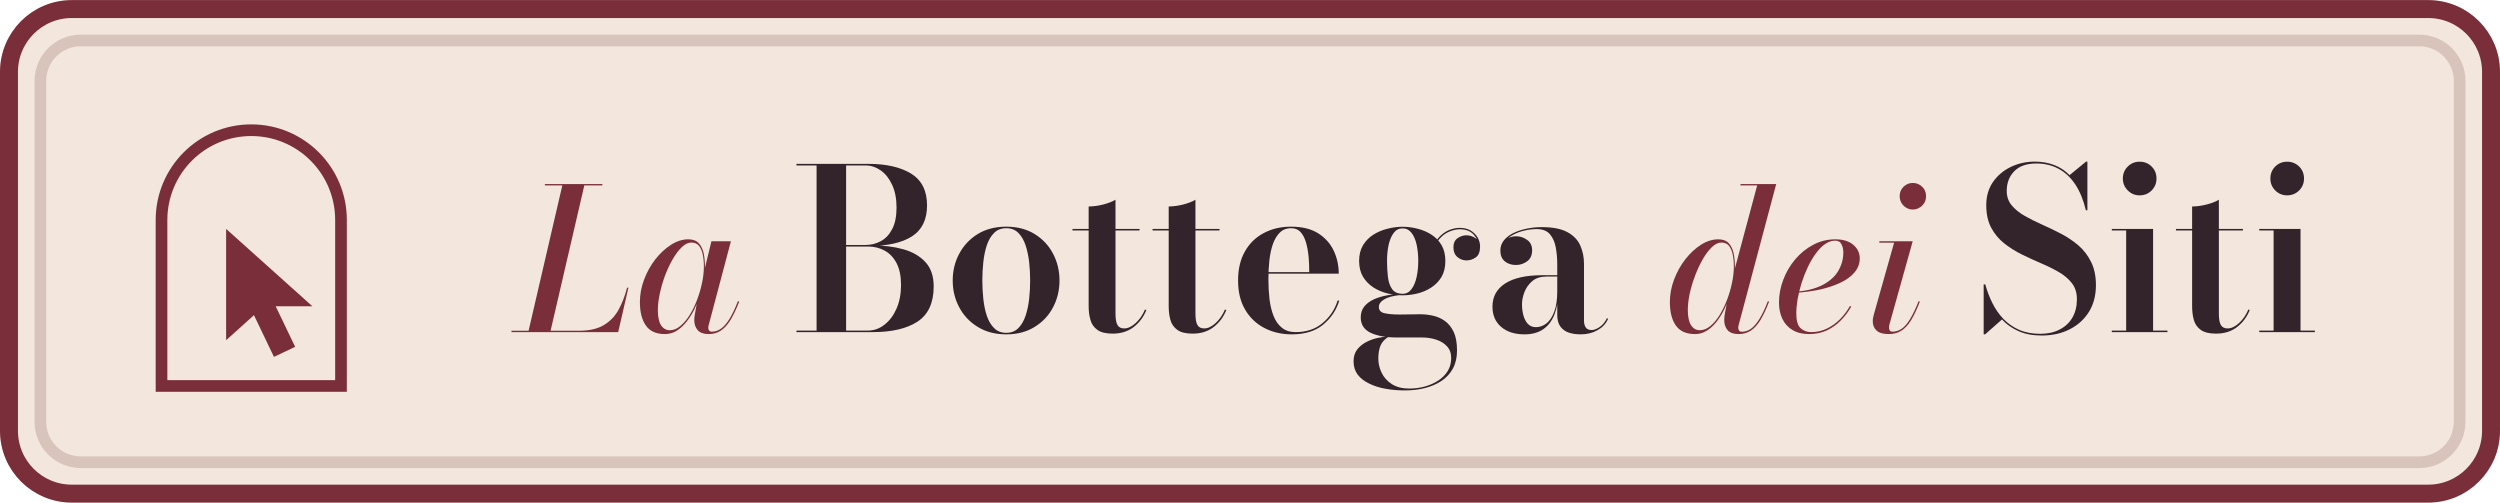
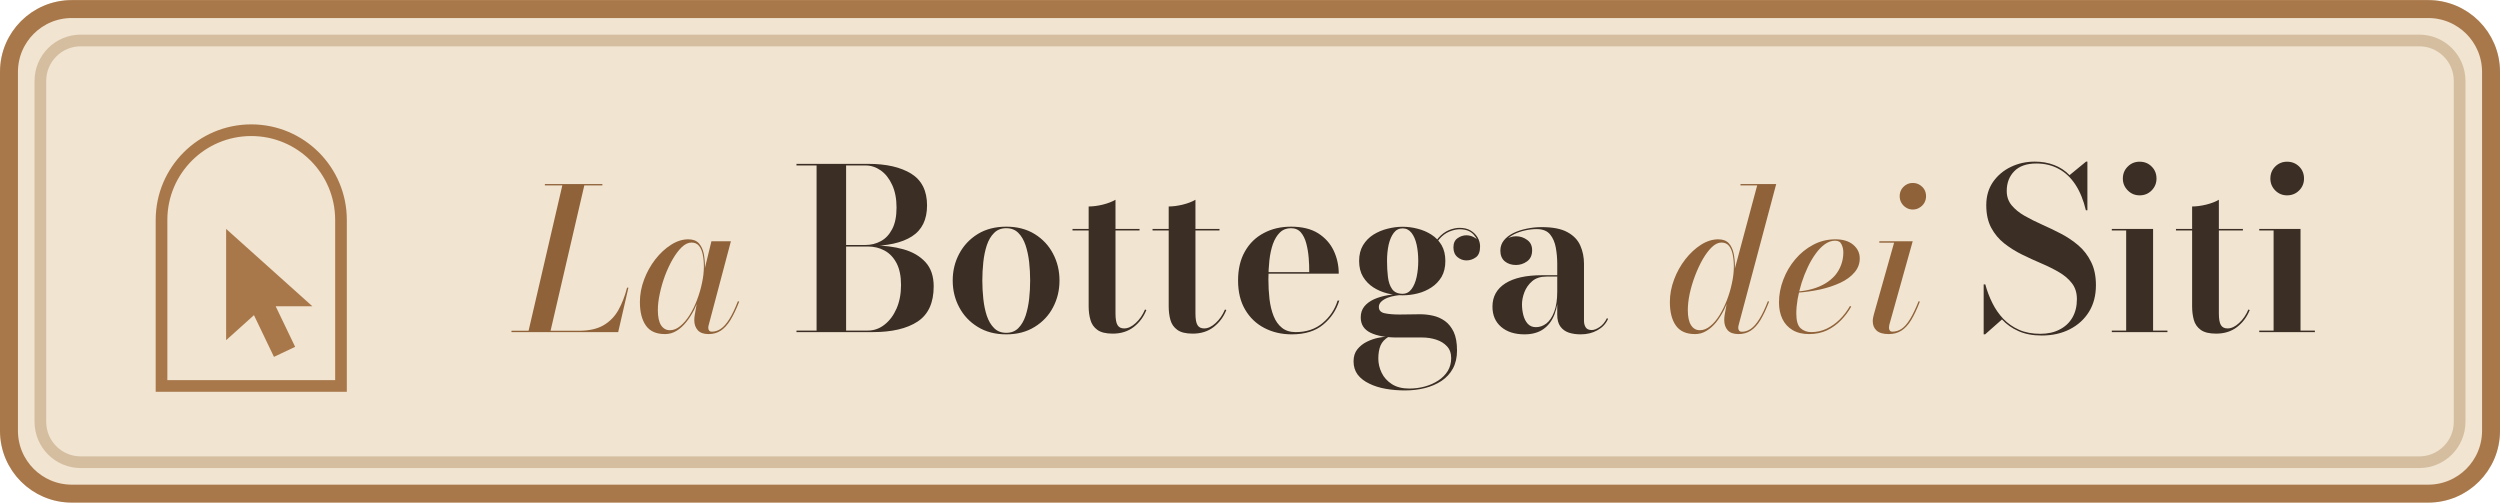
<svg xmlns="http://www.w3.org/2000/svg" viewBox="0 0 278.6 56" width="1114" height="224" role="img" aria-label="La Bottega dei Siti">
-   <path fill="#F2E6DD" d="M8 0h262.6a8 8 0 0 1 8 8v40a8 8 0 0 1-8 8H8a8 8 0 0 1-8-8V8a8 8 0 0 1 8-8z" />
-   <path fill="none" stroke="#7A2E3A" stroke-width="2" d="M8 1h262.6a7 7 0 0 1 7 7v40a7 7 0 0 1-7 7H8a7 7 0 0 1-7-7V8a7 7 0 0 1 7-7z" />
-   <path fill="none" stroke="#D9C4BB" stroke-width="1.3" d="M9 4.5h260.6a4.5 4.5 0 0 1 4.5 4.5v38a4.5 4.5 0 0 1-4.5 4.5H9A4.5 4.5 0 0 1 4.5 47V9A4.5 4.5 0 0 1 9 4.5z" />
-   <path fill="none" stroke="#7A2E3A" stroke-width="1.3" d="M18 43V24.5a10 10 0 0 1 20 0V43z" />
-   <path fill="#7A2E3A" d="M25.2 25.5L25.2 37.9L28.3 35.11L30.53 39.76L32.89 38.64L30.72 34.12L34.81 34.12Z" />
-   <path fill="#7A2E3A" d="M58.87 37 62.7 20.5H65.15L61.32 37ZM57 37V36.85H64.49Q66.22 36.85 67.27 36.23Q68.32 35.61 68.92 34.53Q69.52 33.45 69.88 32.05H70.03L68.89 37ZM60.72 20.65V20.5H67.13V20.65Z M74.11 37.22Q72.64 37.22 71.98 36.27Q71.31 35.32 71.31 33.65Q71.31 32.38 71.78 31.14Q72.24 29.91 73.03 28.89Q73.82 27.88 74.78 27.27Q75.73 26.66 76.7 26.66Q77.47 26.66 77.87 27.09Q78.27 27.53 78.42 28.23Q78.56 28.93 78.56 29.72Q78.56 30.39 78.42 31.21Q78.28 32.03 78.01 32.88Q77.74 33.72 77.36 34.5Q76.97 35.27 76.47 35.89Q75.97 36.51 75.39 36.86Q74.8 37.22 74.11 37.22ZM74.65 36.79Q75.25 36.79 75.8 36.33Q76.36 35.88 76.84 35.12Q77.32 34.36 77.67 33.43Q78.03 32.5 78.23 31.53Q78.44 30.57 78.44 29.71Q78.44 28.94 78.31 28.33Q78.18 27.73 77.89 27.38Q77.59 27.02 77.06 27.02Q76.52 27.02 75.98 27.53Q75.45 28.04 74.97 28.87Q74.49 29.7 74.11 30.7Q73.74 31.7 73.53 32.7Q73.31 33.7 73.31 34.54Q73.31 35.68 73.67 36.24Q74.04 36.79 74.65 36.79ZM78.97 37.22Q78.14 37.22 77.76 36.79Q77.37 36.35 77.37 35.67Q77.37 35.47 77.39 35.32Q77.4 35.16 77.43 35.05L77.7 33.53L78.22 31.86L78.5 30.09L79.28 26.88H81.45L78.98 36.2Q78.93 36.36 78.93 36.54Q78.93 36.71 79.03 36.83Q79.12 36.95 79.34 36.95Q79.87 36.95 80.34 36.62Q80.81 36.3 81.28 35.55Q81.75 34.8 82.23 33.56L82.38 33.6Q81.89 34.85 81.4 35.66Q80.9 36.46 80.32 36.84Q79.74 37.22 78.97 37.22Z" />
-   <path fill="#33232A" d="M88.76 37V36.83H96.7Q97.74 36.83 98.57 36.17Q99.41 35.52 99.91 34.38Q100.41 33.24 100.41 31.75Q100.41 30.26 99.91 29.31Q99.41 28.36 98.57 27.91Q97.74 27.46 96.7 27.46H93.86V27.34H97.26Q99.14 27.34 100.67 27.77Q102.21 28.2 103.13 29.2Q104.05 30.2 104.05 31.9Q104.05 34.65 102.25 35.83Q100.46 37 97.26 37ZM91 36.92V18.32H94.29V36.92ZM93.86 27.41V27.29H96.46Q97.37 27.29 98.15 26.87Q98.94 26.45 99.42 25.53Q99.91 24.61 99.91 23.12Q99.91 21.64 99.42 20.59Q98.94 19.54 98.15 18.98Q97.36 18.43 96.46 18.43H88.76V18.25H96.76Q99.76 18.25 101.54 19.34Q103.31 20.44 103.31 22.88Q103.31 25.25 101.63 26.33Q99.95 27.41 96.76 27.41Z M112.14 37.25Q110.3 37.25 108.96 36.42Q107.62 35.6 106.9 34.24Q106.17 32.88 106.17 31.25Q106.17 29.62 106.9 28.26Q107.62 26.9 108.96 26.07Q110.3 25.25 112.14 25.25Q113.97 25.25 115.3 26.07Q116.64 26.9 117.35 28.26Q118.07 29.62 118.07 31.25Q118.07 32.88 117.35 34.24Q116.64 35.6 115.3 36.42Q113.97 37.25 112.14 37.25ZM112.14 37.08Q112.96 37.08 113.48 36.56Q114 36.04 114.29 35.18Q114.57 34.33 114.69 33.29Q114.8 32.26 114.8 31.25Q114.8 30.23 114.69 29.2Q114.57 28.17 114.29 27.32Q114 26.46 113.48 25.94Q112.96 25.42 112.14 25.42Q111.31 25.42 110.79 25.94Q110.26 26.46 109.97 27.32Q109.69 28.17 109.58 29.2Q109.47 30.23 109.47 31.25Q109.47 32.26 109.58 33.29Q109.69 34.33 109.97 35.18Q110.26 36.04 110.79 36.56Q111.31 37.08 112.14 37.08Z M124 37.17Q122.86 37.17 122.29 36.75Q121.71 36.33 121.52 35.64Q121.32 34.95 121.32 34.15V23Q122.05 23 122.91 22.79Q123.77 22.57 124.31 22.25V34.92Q124.31 35.86 124.54 36.22Q124.76 36.59 125.27 36.59Q125.91 36.59 126.56 35.99Q127.21 35.4 127.6 34.48L127.75 34.54Q127.29 35.7 126.33 36.44Q125.37 37.17 124 37.17ZM119.52 25.67V25.5H126.99V25.67Z M132.91 37.17Q131.77 37.17 131.2 36.75Q130.62 36.33 130.43 35.64Q130.24 34.95 130.24 34.15V23Q130.96 23 131.82 22.79Q132.69 22.57 133.22 22.25V34.92Q133.22 35.86 133.45 36.22Q133.67 36.59 134.19 36.59Q134.82 36.59 135.47 35.99Q136.12 35.4 136.51 34.48L136.66 34.54Q136.2 35.7 135.24 36.44Q134.29 37.17 132.91 37.17ZM128.44 25.67V25.5H135.9V25.67Z M143.96 37.25Q142.26 37.25 140.9 36.54Q139.55 35.84 138.76 34.5Q137.97 33.16 137.97 31.25Q137.97 29.34 138.74 28Q139.5 26.66 140.84 25.96Q142.17 25.25 143.87 25.25Q145.72 25.25 146.9 25.99Q148.07 26.74 148.63 27.93Q149.19 29.12 149.19 30.49H139.66V30.32H145.9Q145.91 29.55 145.84 28.71Q145.77 27.86 145.57 27.11Q145.37 26.36 144.97 25.89Q144.56 25.42 143.87 25.42Q143.12 25.42 142.63 25.9Q142.14 26.38 141.85 27.19Q141.57 28 141.46 29.01Q141.35 30.02 141.35 31.1Q141.35 32.25 141.47 33.31Q141.6 34.38 141.93 35.21Q142.26 36.04 142.86 36.52Q143.46 37 144.39 37Q146.19 37 147.39 35.99Q148.6 34.98 149.06 33.49H149.25Q148.76 35.09 147.45 36.17Q146.15 37.25 143.96 37.25Z M156.57 43.5Q155.46 43.5 154.43 43.32Q153.4 43.14 152.59 42.74Q151.77 42.35 151.3 41.74Q150.84 41.12 150.84 40.26Q150.84 39.45 151.26 38.92Q151.69 38.39 152.31 38.08Q152.94 37.77 153.57 37.64Q154.2 37.51 154.62 37.51H154.76Q154.09 37.91 153.84 38.51Q153.6 39.11 153.6 39.95Q153.6 40.76 153.97 41.53Q154.34 42.3 155.1 42.79Q155.86 43.29 157.06 43.29Q157.95 43.29 158.79 43.06Q159.62 42.83 160.29 42.39Q160.95 41.96 161.34 41.33Q161.72 40.7 161.72 39.9Q161.72 39.08 161.25 38.58Q160.79 38.08 160.05 37.84Q159.31 37.6 158.5 37.6Q158.24 37.6 157.67 37.6Q157.1 37.6 156.53 37.6Q155.96 37.6 155.69 37.6Q153.86 37.6 152.75 37.08Q151.64 36.55 151.64 35.36Q151.64 34.64 152.04 34.14Q152.44 33.65 153.12 33.34Q153.8 33.04 154.64 32.89Q155.47 32.75 156.36 32.75L156.35 32.86Q155.99 32.86 155.52 32.94Q155.06 33.01 154.64 33.17Q154.21 33.34 153.94 33.59Q153.66 33.85 153.66 34.2Q153.66 34.76 154.31 34.9Q154.96 35.04 155.99 35.04Q156.42 35.04 156.8 35.03Q157.19 35.02 157.55 35.02Q157.91 35.01 158.26 35.01Q158.96 35.01 159.69 35.17Q160.41 35.33 161.02 35.76Q161.62 36.19 162 36.98Q162.37 37.77 162.37 39.05Q162.37 40.21 161.91 41.06Q161.45 41.9 160.64 42.44Q159.82 42.98 158.78 43.24Q157.74 43.5 156.57 43.5ZM156.31 32.9Q155.47 32.9 154.62 32.69Q153.77 32.48 153.05 32.02Q152.34 31.56 151.9 30.84Q151.46 30.11 151.46 29.07Q151.46 28.04 151.9 27.31Q152.34 26.59 153.05 26.14Q153.77 25.69 154.62 25.48Q155.47 25.26 156.31 25.26Q157.14 25.26 157.98 25.48Q158.82 25.69 159.52 26.14Q160.22 26.59 160.65 27.31Q161.07 28.04 161.07 29.07Q161.07 30.11 160.65 30.84Q160.22 31.56 159.52 32.02Q158.82 32.48 157.98 32.69Q157.14 32.9 156.31 32.9ZM156.31 32.73Q156.91 32.73 157.3 32.21Q157.69 31.69 157.87 30.85Q158.05 30.01 158.05 29.07Q158.05 28.09 157.87 27.26Q157.69 26.44 157.3 25.94Q156.91 25.44 156.31 25.44Q155.7 25.44 155.32 25.94Q154.94 26.44 154.75 27.26Q154.57 28.09 154.57 29.07Q154.57 30.01 154.67 30.85Q154.77 31.69 155.14 32.21Q155.51 32.73 156.31 32.73ZM163.42 29.01Q162.87 29.01 162.42 28.64Q161.97 28.26 161.97 27.56Q161.97 26.85 162.44 26.53Q162.9 26.21 163.42 26.21Q163.95 26.21 164.43 26.53Q164.91 26.85 164.91 27.45H164.77Q164.77 26.74 164.23 26.14Q163.69 25.54 162.67 25.54Q162.15 25.54 161.53 25.79Q160.91 26.04 160.39 26.64Q159.87 27.25 159.62 28.32L159.5 28.25Q159.75 27.14 160.29 26.51Q160.84 25.89 161.48 25.63Q162.12 25.38 162.66 25.38Q163.39 25.38 163.89 25.68Q164.4 25.99 164.67 26.46Q164.94 26.94 164.94 27.45Q164.94 28.34 164.46 28.67Q163.99 29.01 163.42 29.01Z M176.15 37.25Q175.42 37.25 174.83 37.06Q174.24 36.86 173.89 36.38Q173.54 35.9 173.54 35.08V29.39Q173.54 28.49 173.38 27.59Q173.22 26.7 172.74 26.11Q172.25 25.52 171.25 25.52Q170.62 25.52 169.95 25.67Q169.29 25.81 168.7 26.11Q168.12 26.41 167.76 26.86Q167.4 27.31 167.4 27.92H167.22Q167.22 27.2 167.74 26.76Q168.26 26.32 168.94 26.32Q169.64 26.32 170.19 26.73Q170.74 27.12 170.74 27.88Q170.74 28.71 170.17 29.12Q169.61 29.52 168.94 29.52Q168.19 29.52 167.69 29.11Q167.2 28.69 167.2 27.92Q167.2 27.27 167.59 26.78Q167.99 26.29 168.65 25.96Q169.31 25.64 170.14 25.47Q170.96 25.3 171.81 25.3Q173.65 25.3 174.67 25.86Q175.7 26.42 176.11 27.36Q176.52 28.29 176.52 29.39V35.75Q176.52 36.17 176.71 36.47Q176.9 36.77 177.39 36.77Q177.76 36.77 178.27 36.43Q178.77 36.09 179.09 35.42L179.19 35.55Q178.84 36.34 178.02 36.79Q177.21 37.25 176.15 37.25ZM169.89 37.25Q168.26 37.25 167.29 36.42Q166.32 35.59 166.32 34.16Q166.32 32.49 167.75 31.57Q169.19 30.66 171.85 30.66H174.7V30.81H172.35Q171.35 30.81 170.75 31.32Q170.15 31.84 169.88 32.55Q169.61 33.26 169.61 33.91Q169.61 34.52 169.76 35.11Q169.91 35.69 170.25 36.07Q170.6 36.45 171.16 36.45Q171.8 36.45 172.34 36.03Q172.87 35.61 173.2 34.73Q173.54 33.85 173.54 32.48H173.65Q173.65 33.94 173.24 35.01Q172.82 36.09 171.99 36.67Q171.16 37.25 169.89 37.25Z" />
-   <path fill="#7A2E3A" d="M193.74 37.22Q192.92 37.22 192.53 36.79Q192.15 36.35 192.15 35.67Q192.15 35.56 192.16 35.39Q192.17 35.23 192.2 35.05L192.48 33.53L193.07 31.7L193.21 30.38L195.82 20.65H193.96V20.5H197.94L193.76 36.19Q193.71 36.36 193.71 36.54Q193.71 36.69 193.8 36.82Q193.89 36.96 194.12 36.96Q194.65 36.96 195.12 36.63Q195.59 36.3 196.06 35.55Q196.53 34.8 197.01 33.56L197.15 33.6Q196.67 34.85 196.18 35.66Q195.69 36.46 195.1 36.84Q194.51 37.22 193.74 37.22ZM188.9 37.22Q187.43 37.22 186.76 36.27Q186.09 35.32 186.09 33.65Q186.09 32.38 186.56 31.14Q187.02 29.91 187.81 28.89Q188.6 27.88 189.55 27.27Q190.51 26.66 191.48 26.66Q192.24 26.66 192.64 27.08Q193.04 27.51 193.19 28.2Q193.34 28.89 193.34 29.72Q193.34 30.39 193.2 31.21Q193.06 32.03 192.79 32.87Q192.52 33.71 192.14 34.49Q191.75 35.27 191.26 35.89Q190.76 36.51 190.17 36.86Q189.59 37.22 188.9 37.22ZM189.43 36.79Q190.03 36.79 190.59 36.33Q191.15 35.88 191.62 35.12Q192.09 34.36 192.45 33.43Q192.81 32.5 193.01 31.53Q193.22 30.57 193.22 29.71Q193.22 28.95 193.09 28.34Q192.96 27.73 192.67 27.38Q192.37 27.02 191.84 27.02Q191.3 27.02 190.77 27.53Q190.24 28.04 189.76 28.87Q189.28 29.71 188.9 30.71Q188.52 31.71 188.3 32.71Q188.09 33.71 188.09 34.54Q188.09 35.67 188.45 36.23Q188.81 36.79 189.43 36.79Z M201.61 37.22Q200.51 37.22 199.76 36.77Q199.01 36.32 198.63 35.53Q198.25 34.73 198.25 33.7Q198.25 32.41 198.73 31.16Q199.2 29.91 200.06 28.89Q200.92 27.87 202.06 27.27Q203.2 26.66 204.54 26.66Q205.82 26.66 206.54 27.28Q207.25 27.89 207.25 28.79Q207.25 29.66 206.67 30.34Q206.09 31.03 205.09 31.5Q204.08 31.97 202.84 32.25Q201.59 32.52 200.23 32.61V32.48Q201.17 32.42 201.97 32.19Q202.78 31.96 203.41 31.58Q204.04 31.2 204.49 30.69Q204.93 30.17 205.17 29.52Q205.42 28.87 205.42 28.11Q205.42 27.62 205.22 27.22Q205.03 26.81 204.51 26.81Q203.92 26.81 203.37 27.2Q202.82 27.59 202.34 28.26Q201.85 28.93 201.46 29.76Q201.06 30.6 200.77 31.51Q200.49 32.42 200.33 33.3Q200.18 34.18 200.18 34.93Q200.18 36.12 200.65 36.56Q201.13 37 201.85 37Q202.76 37 203.56 36.62Q204.36 36.24 205.02 35.59Q205.68 34.93 206.16 34.09L206.3 34.16Q205.84 34.98 205.17 35.67Q204.49 36.37 203.61 36.8Q202.72 37.22 201.61 37.22Z M210.48 37.22Q209.56 37.22 209.13 36.83Q208.7 36.44 208.7 35.79Q208.7 35.59 208.74 35.38Q208.78 35.17 208.83 35L211.08 27.03H209.43V26.88H213.15L210.55 36.17Q210.53 36.26 210.52 36.36Q210.51 36.45 210.51 36.53Q210.51 36.7 210.6 36.82Q210.68 36.95 210.9 36.95Q211.44 36.95 211.92 36.63Q212.39 36.31 212.85 35.56Q213.31 34.81 213.81 33.56L213.95 33.6Q213.47 34.85 212.98 35.66Q212.49 36.46 211.89 36.84Q211.3 37.22 210.48 37.22ZM213.16 23.34Q212.75 23.34 212.42 23.13Q212.09 22.93 211.89 22.59Q211.7 22.25 211.7 21.85Q211.7 21.45 211.89 21.11Q212.09 20.78 212.42 20.58Q212.75 20.38 213.16 20.38Q213.58 20.38 213.91 20.58Q214.25 20.78 214.45 21.11Q214.64 21.45 214.64 21.85Q214.64 22.25 214.45 22.59Q214.25 22.93 213.91 23.13Q213.58 23.34 213.16 23.34Z" />
-   <path fill="#33232A" d="M227.53 37.38Q226.02 37.38 224.94 36.89Q223.85 36.41 223.1 35.59L221.22 37.25H221.06V31.68H221.24Q221.53 32.76 222.03 33.76Q222.52 34.75 223.25 35.52Q223.99 36.29 225 36.74Q226.02 37.19 227.37 37.19Q228.62 37.19 229.53 36.71Q230.45 36.24 230.95 35.38Q231.45 34.51 231.45 33.33Q231.45 32.27 230.9 31.56Q230.35 30.84 229.45 30.32Q228.56 29.8 227.48 29.34Q226.4 28.88 225.32 28.35Q224.25 27.82 223.35 27.11Q222.45 26.4 221.9 25.37Q221.35 24.34 221.35 22.85Q221.35 21.36 222.1 20.27Q222.86 19.18 224.09 18.59Q225.32 18 226.76 18Q227.94 18 228.92 18.38Q229.9 18.75 230.63 19.51L232.47 18H232.62V23.42H232.45Q232.05 21.74 231.29 20.57Q230.52 19.4 229.42 18.81Q228.32 18.21 226.94 18.21Q225.31 18.21 224.47 19.07Q223.63 19.93 223.63 21.27Q223.63 22.21 224.18 22.87Q224.72 23.52 225.6 24.03Q226.49 24.54 227.55 25.01Q228.61 25.48 229.67 26.03Q230.74 26.59 231.62 27.34Q232.5 28.1 233.03 29.18Q233.57 30.25 233.57 31.77Q233.57 33.48 232.8 34.73Q232.02 35.99 230.66 36.68Q229.3 37.38 227.53 37.38Z M238.44 21.76Q237.66 21.76 237.12 21.21Q236.57 20.66 236.57 19.89Q236.57 19.09 237.12 18.55Q237.66 18.01 238.44 18.01Q239.24 18.01 239.78 18.55Q240.32 19.09 240.32 19.89Q240.32 20.66 239.78 21.21Q239.24 21.76 238.44 21.76ZM239.94 25.5V36.83H241.54V37H235.34V36.83H236.94V25.67H235.34V25.5Z M246.96 37.17Q245.82 37.17 245.25 36.75Q244.67 36.33 244.48 35.64Q244.29 34.95 244.29 34.15V23Q245.01 23 245.87 22.79Q246.74 22.57 247.27 22.25V34.92Q247.27 35.86 247.5 36.22Q247.72 36.59 248.24 36.59Q248.87 36.59 249.52 35.99Q250.17 35.4 250.56 34.48L250.71 34.54Q250.25 35.7 249.29 36.44Q248.34 37.17 246.96 37.17ZM242.49 25.67V25.5H249.95V25.67Z M254.87 21.76Q254.1 21.76 253.55 21.21Q253.01 20.66 253.01 19.89Q253.01 19.09 253.55 18.55Q254.1 18.01 254.87 18.01Q255.67 18.01 256.22 18.55Q256.76 19.09 256.76 19.89Q256.76 20.66 256.22 21.21Q255.67 21.76 254.87 21.76ZM256.37 25.5V36.83H257.97V37H251.77V36.83H253.37V25.67H251.77V25.5Z" />
+   <path fill="#F1E4D1" d="M8 0h262.6a8 8 0 0 1 8 8v40a8 8 0 0 1-8 8H8a8 8 0 0 1-8-8V8a8 8 0 0 1 8-8z" />
+   <path fill="none" stroke="#A9784A" stroke-width="2" d="M8 1h262.6a7 7 0 0 1 7 7v40a7 7 0 0 1-7 7H8a7 7 0 0 1-7-7V8a7 7 0 0 1 7-7z" />
+   <path fill="none" stroke="#D4BE9F" stroke-width="1.3" d="M9 4.5h260.6a4.5 4.5 0 0 1 4.5 4.5v38a4.5 4.5 0 0 1-4.5 4.5H9A4.5 4.5 0 0 1 4.5 47V9A4.5 4.5 0 0 1 9 4.5z" />
+   <path fill="none" stroke="#A9784A" stroke-width="1.3" d="M18 43V24.5a10 10 0 0 1 20 0V43z" />
+   <path fill="#A9784A" d="M25.2 25.5L25.2 37.9L28.3 35.11L30.53 39.76L32.89 38.64L30.72 34.12L34.81 34.12Z" />
+   <path fill="#8F6239" d="M58.87 37 62.7 20.5H65.15L61.32 37ZM57 37V36.85H64.49Q66.22 36.85 67.27 36.23Q68.32 35.61 68.92 34.53Q69.52 33.45 69.88 32.05H70.03L68.89 37ZM60.72 20.65V20.5H67.13V20.65Z M74.11 37.22Q72.64 37.22 71.98 36.27Q71.31 35.32 71.31 33.65Q71.31 32.38 71.78 31.14Q72.24 29.91 73.03 28.89Q73.82 27.88 74.78 27.27Q75.73 26.66 76.7 26.66Q77.47 26.66 77.87 27.09Q78.27 27.53 78.42 28.23Q78.56 28.93 78.56 29.72Q78.56 30.39 78.42 31.21Q78.28 32.03 78.01 32.88Q77.74 33.72 77.36 34.5Q76.97 35.27 76.47 35.89Q75.97 36.51 75.39 36.86Q74.8 37.22 74.11 37.22ZM74.65 36.79Q75.25 36.79 75.8 36.33Q76.36 35.88 76.84 35.12Q77.32 34.36 77.67 33.43Q78.03 32.5 78.23 31.53Q78.44 30.57 78.44 29.71Q78.44 28.94 78.31 28.33Q78.18 27.73 77.89 27.38Q77.59 27.02 77.06 27.02Q76.52 27.02 75.98 27.53Q75.45 28.04 74.97 28.87Q74.49 29.7 74.11 30.7Q73.74 31.7 73.53 32.7Q73.31 33.7 73.31 34.54Q73.31 35.68 73.67 36.24Q74.04 36.79 74.65 36.79ZM78.97 37.22Q78.14 37.22 77.76 36.79Q77.37 36.35 77.37 35.67Q77.37 35.47 77.39 35.32Q77.4 35.16 77.43 35.05L77.7 33.53L78.22 31.86L78.5 30.09L79.28 26.88H81.45L78.98 36.2Q78.93 36.36 78.93 36.54Q78.93 36.71 79.03 36.83Q79.12 36.95 79.34 36.95Q79.87 36.95 80.34 36.62Q80.81 36.3 81.28 35.55Q81.75 34.8 82.23 33.56L82.38 33.6Q81.89 34.85 81.4 35.66Q80.9 36.46 80.32 36.84Q79.74 37.22 78.97 37.22Z" />
+   <path fill="#3A2E25" d="M88.76 37V36.83H96.7Q97.74 36.83 98.57 36.17Q99.41 35.52 99.91 34.38Q100.41 33.24 100.41 31.75Q100.41 30.26 99.91 29.31Q99.41 28.36 98.57 27.91Q97.74 27.46 96.7 27.46H93.86V27.34H97.26Q99.14 27.34 100.67 27.77Q102.21 28.2 103.13 29.2Q104.05 30.2 104.05 31.9Q104.05 34.65 102.25 35.83Q100.46 37 97.26 37ZM91 36.92V18.32H94.29V36.92ZM93.86 27.41V27.29H96.46Q97.37 27.29 98.15 26.87Q98.94 26.45 99.42 25.53Q99.91 24.61 99.91 23.12Q99.91 21.64 99.42 20.59Q98.94 19.54 98.15 18.98Q97.36 18.43 96.46 18.43H88.76V18.25H96.76Q99.76 18.25 101.54 19.34Q103.31 20.44 103.31 22.88Q103.31 25.25 101.63 26.33Q99.95 27.41 96.76 27.41Z M112.14 37.25Q110.3 37.25 108.96 36.42Q107.62 35.6 106.9 34.24Q106.17 32.88 106.17 31.25Q106.17 29.62 106.9 28.26Q107.62 26.9 108.96 26.07Q110.3 25.25 112.14 25.25Q113.97 25.25 115.3 26.07Q116.64 26.9 117.35 28.26Q118.07 29.62 118.07 31.25Q118.07 32.88 117.35 34.24Q116.64 35.6 115.3 36.42Q113.97 37.25 112.14 37.25ZM112.14 37.08Q112.96 37.08 113.48 36.56Q114 36.04 114.29 35.18Q114.57 34.33 114.69 33.29Q114.8 32.26 114.8 31.25Q114.8 30.23 114.69 29.2Q114.57 28.17 114.29 27.32Q114 26.46 113.48 25.94Q112.96 25.42 112.14 25.42Q111.31 25.42 110.79 25.94Q110.26 26.46 109.97 27.32Q109.69 28.17 109.58 29.2Q109.47 30.23 109.47 31.25Q109.47 32.26 109.58 33.29Q109.69 34.33 109.97 35.18Q110.26 36.04 110.79 36.56Q111.31 37.08 112.14 37.08Z M124 37.17Q122.86 37.17 122.29 36.75Q121.71 36.33 121.52 35.64Q121.32 34.95 121.32 34.15V23Q122.05 23 122.91 22.79Q123.77 22.57 124.31 22.25V34.92Q124.31 35.86 124.54 36.22Q124.76 36.59 125.27 36.59Q125.91 36.59 126.56 35.99Q127.21 35.4 127.6 34.48L127.75 34.54Q127.29 35.7 126.33 36.44Q125.37 37.17 124 37.17ZM119.52 25.67V25.5H126.99V25.67Z M132.91 37.17Q131.77 37.17 131.2 36.75Q130.62 36.33 130.43 35.64Q130.24 34.95 130.24 34.15V23Q130.96 23 131.82 22.79Q132.69 22.57 133.22 22.25V34.92Q133.22 35.86 133.45 36.22Q133.67 36.59 134.19 36.59Q134.82 36.59 135.47 35.99Q136.12 35.4 136.51 34.48L136.66 34.54Q136.2 35.7 135.24 36.44Q134.29 37.17 132.91 37.17ZM128.44 25.67V25.5H135.9V25.67Z M143.96 37.25Q142.26 37.25 140.9 36.54Q139.55 35.84 138.76 34.5Q137.97 33.16 137.97 31.25Q137.97 29.34 138.74 28Q139.5 26.66 140.84 25.96Q142.17 25.25 143.87 25.25Q145.72 25.25 146.9 25.99Q148.07 26.74 148.63 27.93Q149.19 29.12 149.19 30.49H139.66V30.32H145.9Q145.91 29.55 145.84 28.71Q145.77 27.86 145.57 27.11Q145.37 26.36 144.97 25.89Q144.56 25.42 143.87 25.42Q143.12 25.42 142.63 25.9Q142.14 26.38 141.85 27.19Q141.57 28 141.46 29.01Q141.35 30.02 141.35 31.1Q141.35 32.25 141.47 33.31Q141.6 34.38 141.93 35.21Q142.26 36.04 142.86 36.52Q143.46 37 144.39 37Q146.19 37 147.39 35.99Q148.6 34.98 149.06 33.49H149.25Q148.76 35.09 147.45 36.17Q146.15 37.25 143.96 37.25Z M156.57 43.5Q155.46 43.5 154.43 43.32Q153.4 43.14 152.59 42.74Q151.77 42.35 151.3 41.74Q150.84 41.12 150.84 40.26Q150.84 39.45 151.26 38.92Q151.69 38.39 152.31 38.08Q152.94 37.77 153.57 37.64Q154.2 37.51 154.62 37.51H154.76Q154.09 37.91 153.84 38.51Q153.6 39.11 153.6 39.95Q153.6 40.76 153.97 41.53Q154.34 42.3 155.1 42.79Q155.86 43.29 157.06 43.29Q157.95 43.29 158.79 43.06Q159.62 42.83 160.29 42.39Q160.95 41.96 161.34 41.33Q161.72 40.7 161.72 39.9Q161.72 39.08 161.25 38.58Q160.79 38.08 160.05 37.84Q159.31 37.6 158.5 37.6Q158.24 37.6 157.67 37.6Q157.1 37.6 156.53 37.6Q155.96 37.6 155.69 37.6Q153.86 37.6 152.75 37.08Q151.64 36.55 151.64 35.36Q151.64 34.64 152.04 34.14Q152.44 33.65 153.12 33.34Q153.8 33.04 154.64 32.89Q155.47 32.75 156.36 32.75L156.35 32.86Q155.99 32.86 155.52 32.94Q155.06 33.01 154.64 33.17Q154.21 33.34 153.94 33.59Q153.66 33.85 153.66 34.2Q153.66 34.76 154.31 34.9Q154.96 35.04 155.99 35.04Q156.42 35.04 156.8 35.03Q157.19 35.02 157.55 35.02Q157.91 35.01 158.26 35.01Q158.96 35.01 159.69 35.17Q160.41 35.33 161.02 35.76Q161.62 36.19 162 36.98Q162.37 37.77 162.37 39.05Q162.37 40.21 161.91 41.06Q161.45 41.9 160.64 42.44Q159.82 42.98 158.78 43.24Q157.74 43.5 156.57 43.5ZM156.31 32.9Q155.47 32.9 154.62 32.69Q153.77 32.48 153.05 32.02Q152.34 31.56 151.9 30.84Q151.46 30.11 151.46 29.07Q151.46 28.04 151.9 27.31Q152.34 26.59 153.05 26.14Q153.77 25.69 154.62 25.48Q155.47 25.26 156.31 25.26Q157.14 25.26 157.98 25.48Q158.82 25.69 159.52 26.14Q160.22 26.59 160.65 27.31Q161.07 28.04 161.07 29.07Q161.07 30.11 160.65 30.84Q160.22 31.56 159.52 32.02Q158.82 32.48 157.98 32.69Q157.14 32.9 156.31 32.9ZM156.31 32.73Q156.91 32.73 157.3 32.21Q157.69 31.69 157.87 30.85Q158.05 30.01 158.05 29.07Q158.05 28.09 157.87 27.26Q157.69 26.44 157.3 25.94Q156.91 25.44 156.31 25.44Q155.7 25.44 155.32 25.94Q154.94 26.44 154.75 27.26Q154.57 28.09 154.57 29.07Q154.57 30.01 154.67 30.85Q154.77 31.69 155.14 32.21Q155.51 32.73 156.31 32.73ZM163.42 29.01Q162.87 29.01 162.42 28.64Q161.97 28.26 161.97 27.56Q161.97 26.85 162.44 26.53Q162.9 26.21 163.42 26.21Q163.95 26.21 164.43 26.53Q164.91 26.85 164.91 27.45H164.77Q164.77 26.74 164.23 26.14Q163.69 25.54 162.67 25.54Q162.15 25.54 161.53 25.79Q160.91 26.04 160.39 26.64Q159.87 27.25 159.62 28.32L159.5 28.25Q159.75 27.14 160.29 26.51Q160.84 25.89 161.48 25.63Q162.12 25.38 162.66 25.38Q163.39 25.38 163.89 25.68Q164.4 25.99 164.67 26.46Q164.94 26.94 164.94 27.45Q164.94 28.34 164.46 28.67Q163.99 29.01 163.42 29.01Z M176.15 37.25Q175.42 37.25 174.83 37.06Q174.24 36.86 173.89 36.38Q173.54 35.9 173.54 35.08V29.39Q173.54 28.49 173.38 27.59Q173.22 26.7 172.74 26.11Q172.25 25.52 171.25 25.52Q170.62 25.52 169.95 25.67Q169.29 25.81 168.7 26.11Q168.12 26.41 167.76 26.86Q167.4 27.31 167.4 27.92H167.22Q167.22 27.2 167.74 26.76Q168.26 26.32 168.94 26.32Q169.64 26.32 170.19 26.73Q170.74 27.12 170.74 27.88Q170.74 28.71 170.17 29.12Q169.61 29.52 168.94 29.52Q168.19 29.52 167.69 29.11Q167.2 28.69 167.2 27.92Q167.2 27.27 167.59 26.78Q167.99 26.29 168.65 25.96Q169.31 25.64 170.14 25.47Q170.96 25.3 171.81 25.3Q173.65 25.3 174.67 25.86Q175.7 26.42 176.11 27.36Q176.52 28.29 176.52 29.39V35.75Q176.52 36.17 176.71 36.47Q176.9 36.77 177.39 36.77Q177.76 36.77 178.27 36.43Q178.77 36.09 179.09 35.42L179.19 35.55Q178.84 36.34 178.02 36.79Q177.21 37.25 176.15 37.25ZM169.89 37.25Q168.26 37.25 167.29 36.42Q166.32 35.59 166.32 34.16Q166.32 32.49 167.75 31.57Q169.19 30.66 171.85 30.66H174.7V30.81H172.35Q171.35 30.81 170.75 31.32Q170.15 31.84 169.88 32.55Q169.61 33.26 169.61 33.91Q169.61 34.52 169.76 35.11Q169.91 35.69 170.25 36.07Q170.6 36.45 171.16 36.45Q171.8 36.45 172.34 36.03Q172.87 35.61 173.2 34.73Q173.54 33.85 173.54 32.48H173.65Q173.65 33.94 173.24 35.01Q172.82 36.09 171.99 36.67Q171.16 37.25 169.89 37.25Z" />
+   <path fill="#8F6239" d="M193.74 37.22Q192.92 37.22 192.53 36.79Q192.15 36.35 192.15 35.67Q192.15 35.56 192.16 35.39Q192.17 35.23 192.2 35.05L192.48 33.53L193.07 31.7L193.21 30.38L195.82 20.65H193.96V20.5H197.94L193.76 36.19Q193.71 36.36 193.71 36.54Q193.71 36.69 193.8 36.82Q193.89 36.96 194.12 36.96Q194.65 36.96 195.12 36.63Q195.59 36.3 196.06 35.55Q196.53 34.8 197.01 33.56L197.15 33.6Q196.67 34.85 196.18 35.66Q195.69 36.46 195.1 36.84Q194.51 37.22 193.74 37.22ZM188.9 37.22Q187.43 37.22 186.76 36.27Q186.09 35.32 186.09 33.65Q186.09 32.38 186.56 31.14Q187.02 29.91 187.81 28.89Q188.6 27.88 189.55 27.27Q190.51 26.66 191.48 26.66Q192.24 26.66 192.64 27.08Q193.04 27.51 193.19 28.2Q193.34 28.89 193.34 29.72Q193.34 30.39 193.2 31.21Q193.06 32.03 192.79 32.87Q192.52 33.71 192.14 34.49Q191.75 35.27 191.26 35.89Q190.76 36.51 190.17 36.86Q189.59 37.22 188.9 37.22ZM189.43 36.79Q190.03 36.79 190.59 36.33Q191.15 35.88 191.62 35.12Q192.09 34.36 192.45 33.43Q192.81 32.5 193.01 31.53Q193.22 30.57 193.22 29.71Q193.22 28.95 193.09 28.34Q192.96 27.73 192.67 27.38Q192.37 27.02 191.84 27.02Q191.3 27.02 190.77 27.53Q190.24 28.04 189.76 28.87Q189.28 29.71 188.9 30.71Q188.52 31.71 188.3 32.71Q188.09 33.71 188.09 34.54Q188.09 35.67 188.45 36.23Q188.81 36.79 189.43 36.79Z M201.61 37.22Q200.51 37.22 199.76 36.77Q199.01 36.32 198.63 35.53Q198.25 34.73 198.25 33.7Q198.25 32.41 198.73 31.16Q199.2 29.91 200.06 28.89Q200.92 27.87 202.06 27.27Q203.2 26.66 204.54 26.66Q205.82 26.66 206.54 27.28Q207.25 27.89 207.25 28.79Q207.25 29.66 206.67 30.34Q206.09 31.03 205.09 31.5Q204.08 31.97 202.84 32.25Q201.59 32.52 200.23 32.61V32.48Q201.17 32.42 201.97 32.19Q202.78 31.96 203.41 31.58Q204.04 31.2 204.49 30.69Q204.93 30.17 205.17 29.52Q205.42 28.87 205.42 28.11Q205.42 27.62 205.22 27.22Q205.03 26.81 204.51 26.81Q203.92 26.81 203.37 27.2Q202.82 27.59 202.34 28.26Q201.85 28.93 201.46 29.76Q201.06 30.6 200.77 31.51Q200.49 32.42 200.33 33.3Q200.18 34.18 200.18 34.93Q200.18 36.12 200.65 36.56Q201.13 37 201.85 37Q202.76 37 203.56 36.62Q204.36 36.24 205.02 35.59Q205.68 34.93 206.16 34.09L206.3 34.16Q205.84 34.98 205.17 35.67Q204.49 36.37 203.61 36.8Q202.72 37.22 201.61 37.22Z M210.48 37.22Q209.56 37.22 209.13 36.83Q208.7 36.44 208.7 35.79Q208.7 35.59 208.74 35.38Q208.78 35.17 208.83 35L211.08 27.03H209.43V26.88H213.15L210.55 36.17Q210.53 36.26 210.52 36.36Q210.51 36.45 210.51 36.53Q210.51 36.7 210.6 36.82Q210.68 36.95 210.9 36.95Q211.44 36.95 211.92 36.63Q212.39 36.31 212.85 35.56Q213.31 34.81 213.81 33.56L213.95 33.6Q213.47 34.85 212.98 35.66Q212.49 36.46 211.89 36.84Q211.3 37.22 210.48 37.22ZM213.16 23.34Q212.75 23.34 212.42 23.13Q212.09 22.93 211.89 22.59Q211.7 22.25 211.7 21.85Q211.7 21.45 211.89 21.11Q212.09 20.78 212.42 20.58Q212.75 20.38 213.16 20.38Q213.58 20.38 213.91 20.58Q214.25 20.78 214.45 21.11Q214.64 21.45 214.64 21.85Q214.64 22.25 214.45 22.59Q214.25 22.93 213.91 23.13Q213.58 23.34 213.16 23.34Z" />
+   <path fill="#3A2E25" d="M227.53 37.38Q226.02 37.38 224.94 36.89Q223.85 36.41 223.1 35.59L221.22 37.25H221.06V31.68H221.24Q221.53 32.76 222.03 33.76Q222.52 34.75 223.25 35.52Q223.99 36.29 225 36.74Q226.02 37.19 227.37 37.19Q228.62 37.19 229.53 36.71Q230.45 36.24 230.95 35.38Q231.45 34.51 231.45 33.33Q231.45 32.27 230.9 31.56Q230.35 30.84 229.45 30.32Q228.56 29.8 227.48 29.34Q226.4 28.88 225.32 28.35Q224.25 27.82 223.35 27.11Q222.45 26.4 221.9 25.37Q221.35 24.34 221.35 22.85Q221.35 21.36 222.1 20.27Q222.86 19.18 224.09 18.59Q225.32 18 226.76 18Q227.94 18 228.92 18.38Q229.9 18.75 230.63 19.51L232.47 18H232.62V23.42H232.45Q232.05 21.74 231.29 20.57Q230.52 19.4 229.42 18.81Q228.32 18.21 226.94 18.21Q225.31 18.21 224.47 19.07Q223.63 19.93 223.63 21.27Q223.63 22.21 224.18 22.87Q224.72 23.52 225.6 24.03Q226.49 24.54 227.55 25.01Q228.61 25.48 229.67 26.03Q230.74 26.59 231.62 27.34Q232.5 28.1 233.03 29.18Q233.57 30.25 233.57 31.77Q233.57 33.48 232.8 34.73Q232.02 35.99 230.66 36.68Q229.3 37.38 227.53 37.38Z M238.44 21.76Q237.66 21.76 237.12 21.21Q236.57 20.66 236.57 19.89Q236.57 19.09 237.12 18.55Q237.66 18.01 238.44 18.01Q239.24 18.01 239.78 18.55Q240.32 19.09 240.32 19.89Q240.32 20.66 239.78 21.21Q239.24 21.76 238.44 21.76ZM239.94 25.5V36.83H241.54V37H235.34V36.83H236.94V25.67H235.34V25.5Z M246.96 37.17Q245.82 37.17 245.25 36.75Q244.67 36.33 244.48 35.64Q244.29 34.95 244.29 34.15V23Q245.01 23 245.87 22.79Q246.74 22.57 247.27 22.25V34.92Q247.27 35.86 247.5 36.22Q247.72 36.59 248.24 36.59Q248.87 36.59 249.52 35.99Q250.17 35.4 250.56 34.48L250.71 34.54Q250.25 35.7 249.29 36.44Q248.34 37.17 246.96 37.17ZM242.49 25.67V25.5H249.95V25.67Z M254.87 21.76Q254.1 21.76 253.55 21.21Q253.01 20.66 253.01 19.89Q253.01 19.09 253.55 18.55Q254.1 18.01 254.87 18.01Q255.67 18.01 256.22 18.55Q256.76 19.09 256.76 19.89Q256.76 20.66 256.22 21.21Q255.67 21.76 254.87 21.76ZM256.37 25.5V36.83H257.97V37H251.77V36.83H253.37V25.67H251.77V25.5Z" />
</svg>
